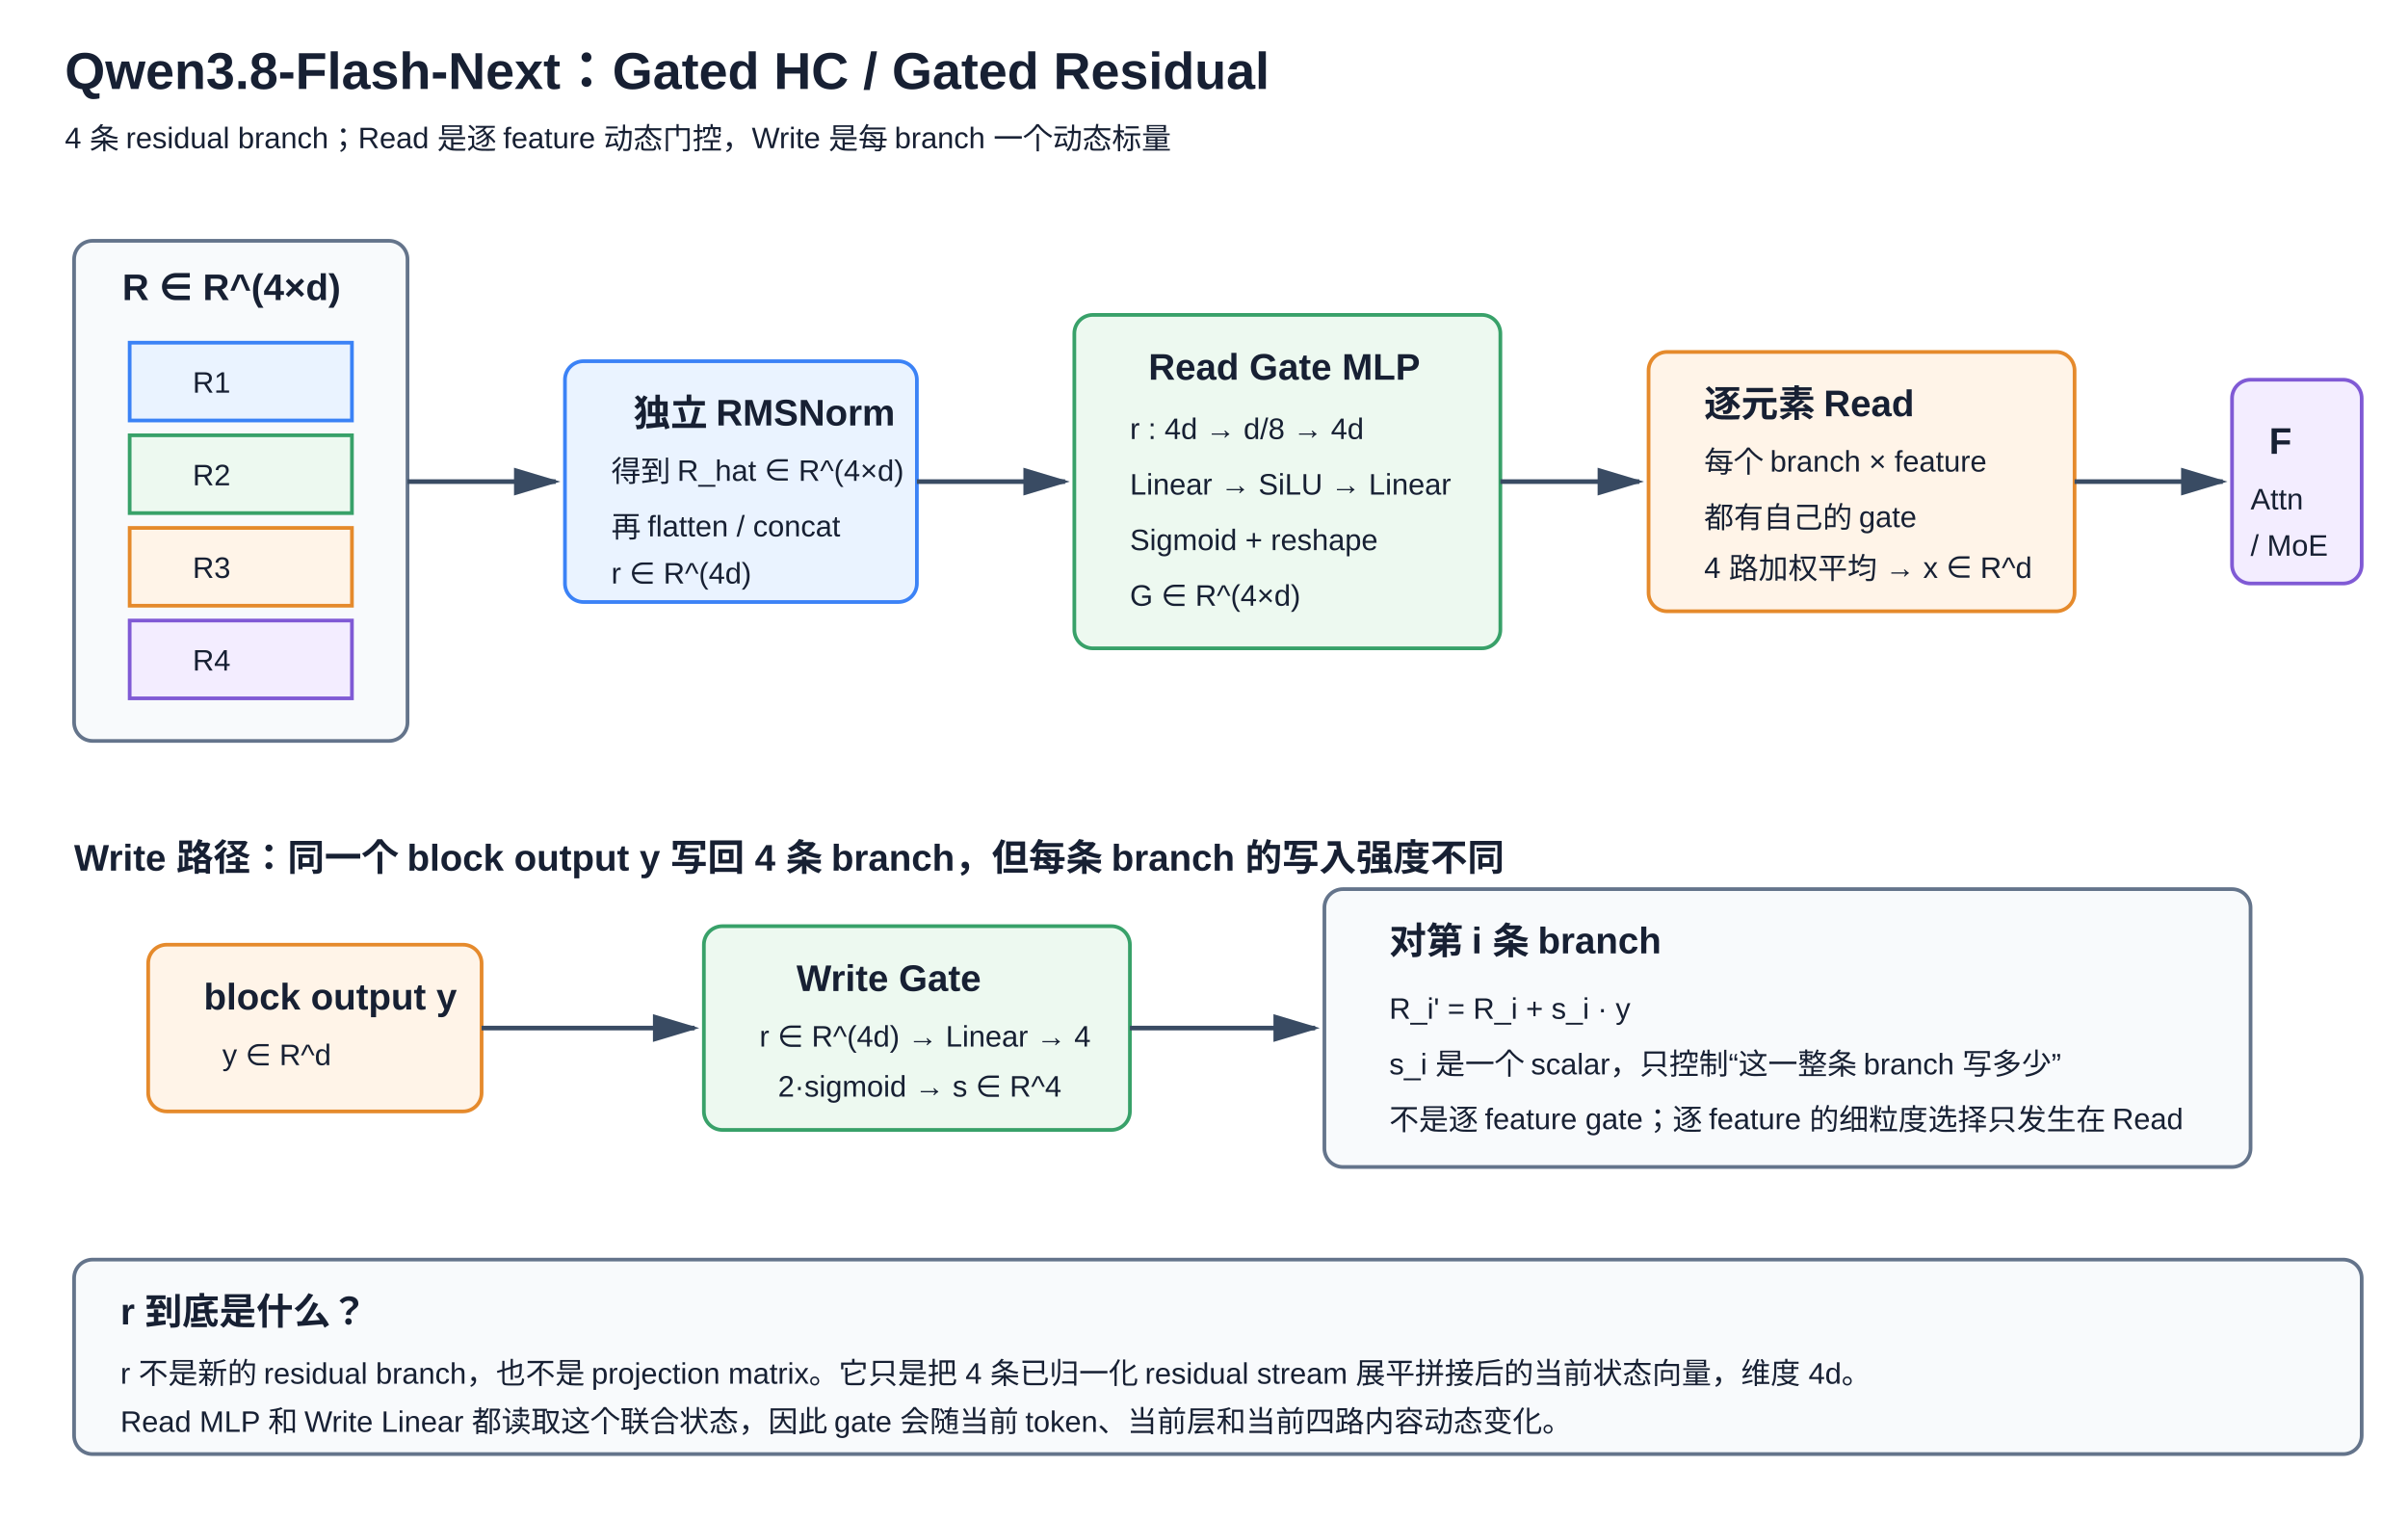
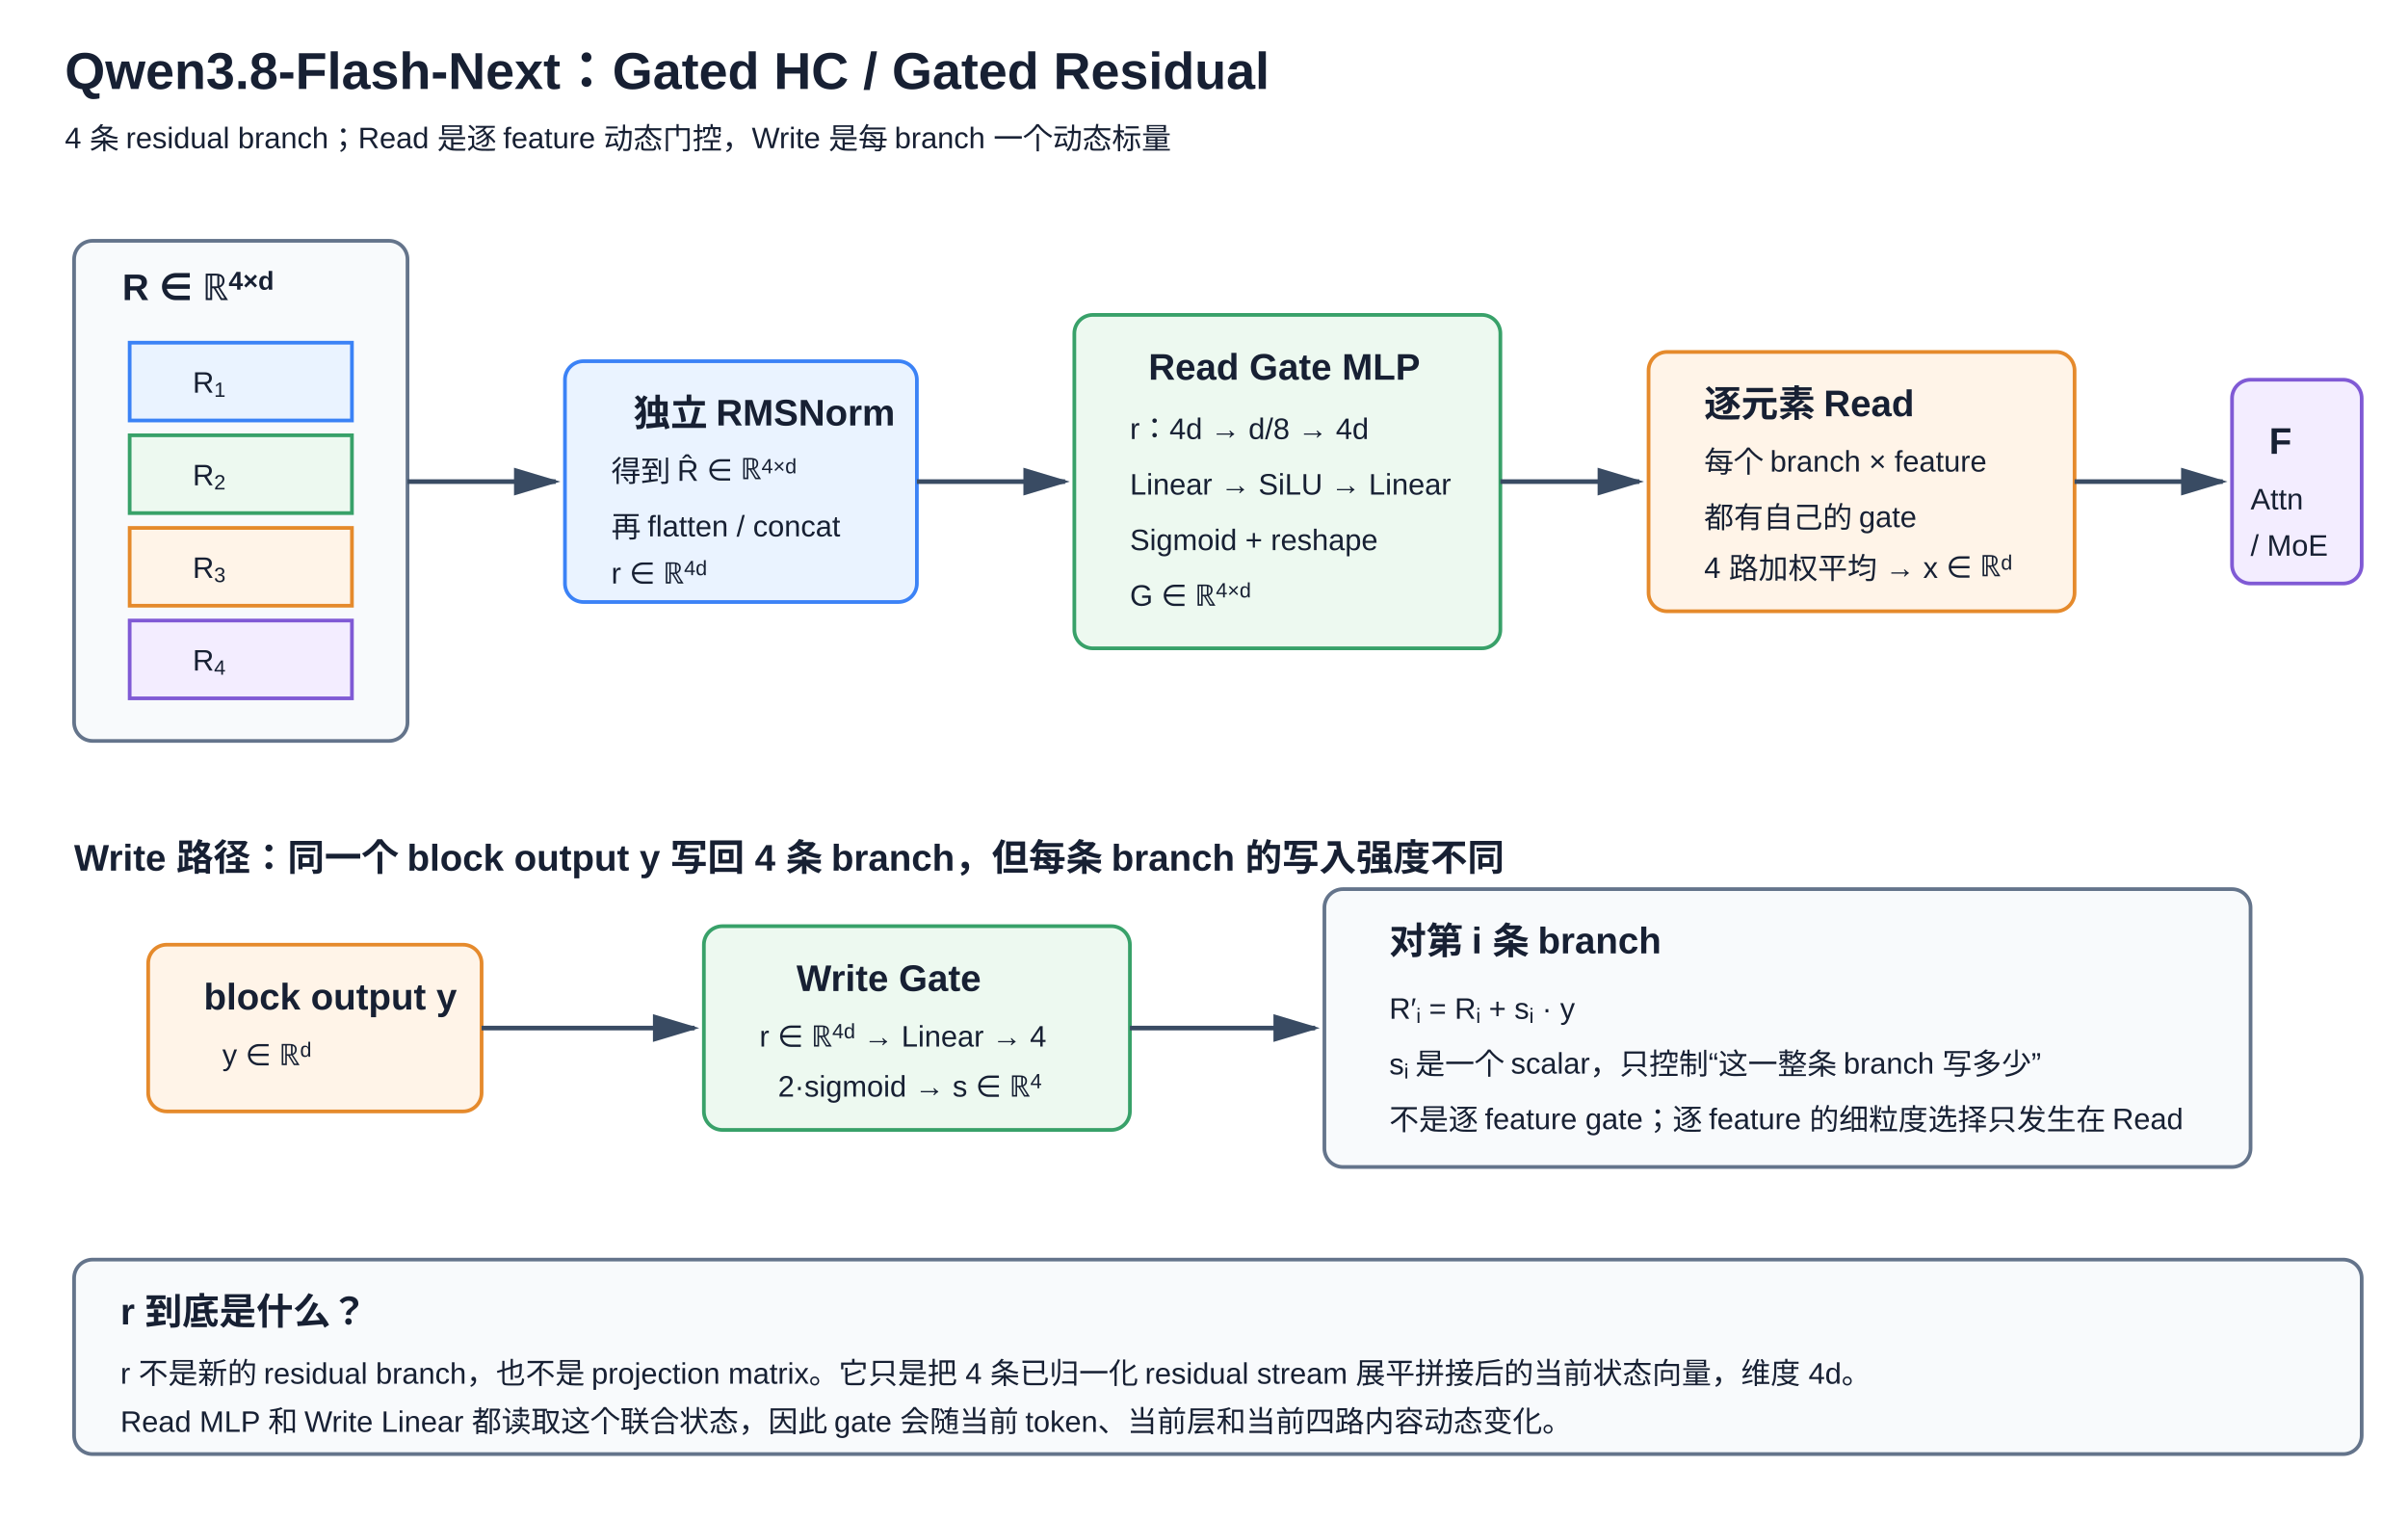
<svg xmlns="http://www.w3.org/2000/svg" width="1300" height="820" viewBox="0 0 1300 820">
  <style>text{font-family:Arial,'Microsoft YaHei',sans-serif;fill:#172033}.t{font-size:28px;font-weight:700}.h{font-size:20px;font-weight:700}.s{font-size:16px}.box{fill:#f8fafc;stroke:#64748b;stroke-width:2}.b{fill:#eaf3ff;stroke:#3b82f6;stroke-width:2}.g{fill:#edf9f0;stroke:#38a169;stroke-width:2}.o{fill:#fff4e8;stroke:#e58a2c;stroke-width:2}.p{fill:#f3edff;stroke:#805ad5;stroke-width:2}.line{stroke:#394b63;stroke-width:2.5;fill:none;marker-end:url(#a)}</style>
  <defs>
    <marker id="a" markerWidth="10" markerHeight="10" refX="9" refY="3" orient="auto">
      <path d="M0,0 L10,3 L0,6 Z" fill="#394b63" />
    </marker>
  </defs>
  <text x="35" y="48" class="t">Qwen3.8-Flash-Next：Gated HC / Gated Residual</text>
  <text x="35" y="80" class="s">4 条 residual branch；Read 是逐 feature 动态门控，Write 是每 branch 一个动态标量</text>
  <rect x="40" y="130" width="180" height="270" class="box" rx="10" />
-   <text x="66" y="162" class="h">R ∈ R^(4×d)</text>
+   <text x="66" y="162" class="h">R ∈ ℝ<tspan baseline-shift="super" font-size="70%">4×d</tspan>
+   </text>
  <rect x="70" y="185" width="120" height="42" class="b" />
-   <text x="104" y="212" class="s">R1</text>
+   <text x="104" y="212" class="s">R<tspan baseline-shift="sub" font-size="70%">1</tspan>
+   </text>
  <rect x="70" y="235" width="120" height="42" class="g" />
-   <text x="104" y="262" class="s">R2</text>
+   <text x="104" y="262" class="s">R<tspan baseline-shift="sub" font-size="70%">2</tspan>
+   </text>
  <rect x="70" y="285" width="120" height="42" class="o" />
-   <text x="104" y="312" class="s">R3</text>
+   <text x="104" y="312" class="s">R<tspan baseline-shift="sub" font-size="70%">3</tspan>
+   </text>
  <rect x="70" y="335" width="120" height="42" class="p" />
-   <text x="104" y="362" class="s">R4</text>
+   <text x="104" y="362" class="s">R<tspan baseline-shift="sub" font-size="70%">4</tspan>
+   </text>
  <path d="M220 260 L300 260" class="line" />
  <rect x="305" y="195" width="190" height="130" class="b" rx="10" />
  <text x="342" y="230" class="h">独立 RMSNorm</text>
-   <text x="330" y="260" class="s">得到 R_hat ∈ R^(4×d)</text>
+   <text x="330" y="260" class="s">得到 R̂ ∈ ℝ<tspan baseline-shift="super" font-size="70%">4×d</tspan>
+   </text>
  <text x="330" y="290" class="s">再 flatten / concat</text>
-   <text x="330" y="315" class="s">r ∈ R^(4d)</text>
+   <text x="330" y="315" class="s">r ∈ ℝ<tspan baseline-shift="super" font-size="70%">4d</tspan>
+   </text>
  <path d="M495 260 L575 260" class="line" />
  <rect x="580" y="170" width="230" height="180" class="g" rx="10" />
  <text x="620" y="205" class="h">Read Gate MLP</text>
-   <text x="610" y="237" class="s">r : 4d → d/8 → 4d</text>
+   <text x="610" y="237" class="s">r：4d → d/8 → 4d</text>
  <text x="610" y="267" class="s">Linear → SiLU → Linear</text>
  <text x="610" y="297" class="s">Sigmoid + reshape</text>
-   <text x="610" y="327" class="s">G ∈ R^(4×d)</text>
+   <text x="610" y="327" class="s">G ∈ ℝ<tspan baseline-shift="super" font-size="70%">4×d</tspan>
+   </text>
  <path d="M810 260 L885 260" class="line" />
  <rect x="890" y="190" width="230" height="140" class="o" rx="10" />
  <text x="920" y="225" class="h">逐元素 Read</text>
  <text x="920" y="255" class="s">每个 branch × feature</text>
  <text x="920" y="285" class="s">都有自己的 gate</text>
-   <text x="920" y="312" class="s">4 路加权平均 → x ∈ R^d</text>
+   <text x="920" y="312" class="s">4 路加权平均 → x ∈ ℝ<tspan baseline-shift="super" font-size="70%">d</tspan>
+   </text>
  <path d="M1120 260 L1200 260" class="line" />
  <rect x="1205" y="205" width="70" height="110" class="p" rx="10" />
  <text x="1225" y="245" class="h">F</text>
  <text x="1215" y="275" class="s">Attn</text>
  <text x="1215" y="300" class="s">/ MoE</text>
  <text x="40" y="470" class="h">Write 路径：同一个 block output y 写回 4 条 branch，但每条 branch 的写入强度不同</text>
  <rect x="80" y="510" width="180" height="90" class="o" rx="10" />
  <text x="110" y="545" class="h">block output y</text>
-   <text x="120" y="575" class="s">y ∈ R^d</text>
+   <text x="120" y="575" class="s">y ∈ ℝ<tspan baseline-shift="super" font-size="70%">d</tspan>
+   </text>
  <rect x="380" y="500" width="230" height="110" class="g" rx="10" />
  <text x="430" y="535" class="h">Write Gate</text>
-   <text x="410" y="565" class="s">r ∈ R^(4d) → Linear → 4</text>
-   <text x="420" y="592" class="s">2·sigmoid → s ∈ R^4</text>
+   <text x="410" y="565" class="s">r ∈ ℝ<tspan baseline-shift="super" font-size="70%">4d</tspan> → Linear → 4</text>
+   <text x="420" y="592" class="s">2·sigmoid → s ∈ ℝ<tspan baseline-shift="super" font-size="70%">4</tspan>
+   </text>
  <path d="M260 555 L375 555" class="line" />
  <path d="M610 555 L710 555" class="line" />
  <rect x="715" y="480" width="500" height="150" class="box" rx="10" />
  <text x="750" y="515" class="h">对第 i 条 branch</text>
-   <text x="750" y="550" class="s">R_i' = R_i + s_i · y</text>
-   <text x="750" y="580" class="s">s_i 是一个 scalar，只控制“这一整条 branch 写多少”</text>
+   <text x="750" y="550" class="s">R′<tspan baseline-shift="sub" font-size="70%">i</tspan> = R<tspan baseline-shift="sub" font-size="70%">i</tspan> + s<tspan baseline-shift="sub" font-size="70%">i</tspan> · y</text>
+   <text x="750" y="580" class="s">s<tspan baseline-shift="sub" font-size="70%">i</tspan> 是一个 scalar，只控制“这一整条 branch 写多少”</text>
  <text x="750" y="610" class="s">不是逐 feature gate；逐 feature 的细粒度选择只发生在 Read</text>
  <rect x="40" y="680" width="1235" height="105" class="box" rx="10" />
  <text x="65" y="715" class="h">r 到底是什么？</text>
  <text x="65" y="747" class="s">r 不是新的 residual branch，也不是 projection matrix。它只是把 4 条已归一化 residual stream 展平拼接后的当前状态向量，维度 4d。</text>
  <text x="65" y="773" class="s">Read MLP 和 Write Linear 都读取这个联合状态，因此 gate 会随当前 token、当前层和当前四路内容动态变化。</text>
</svg>
